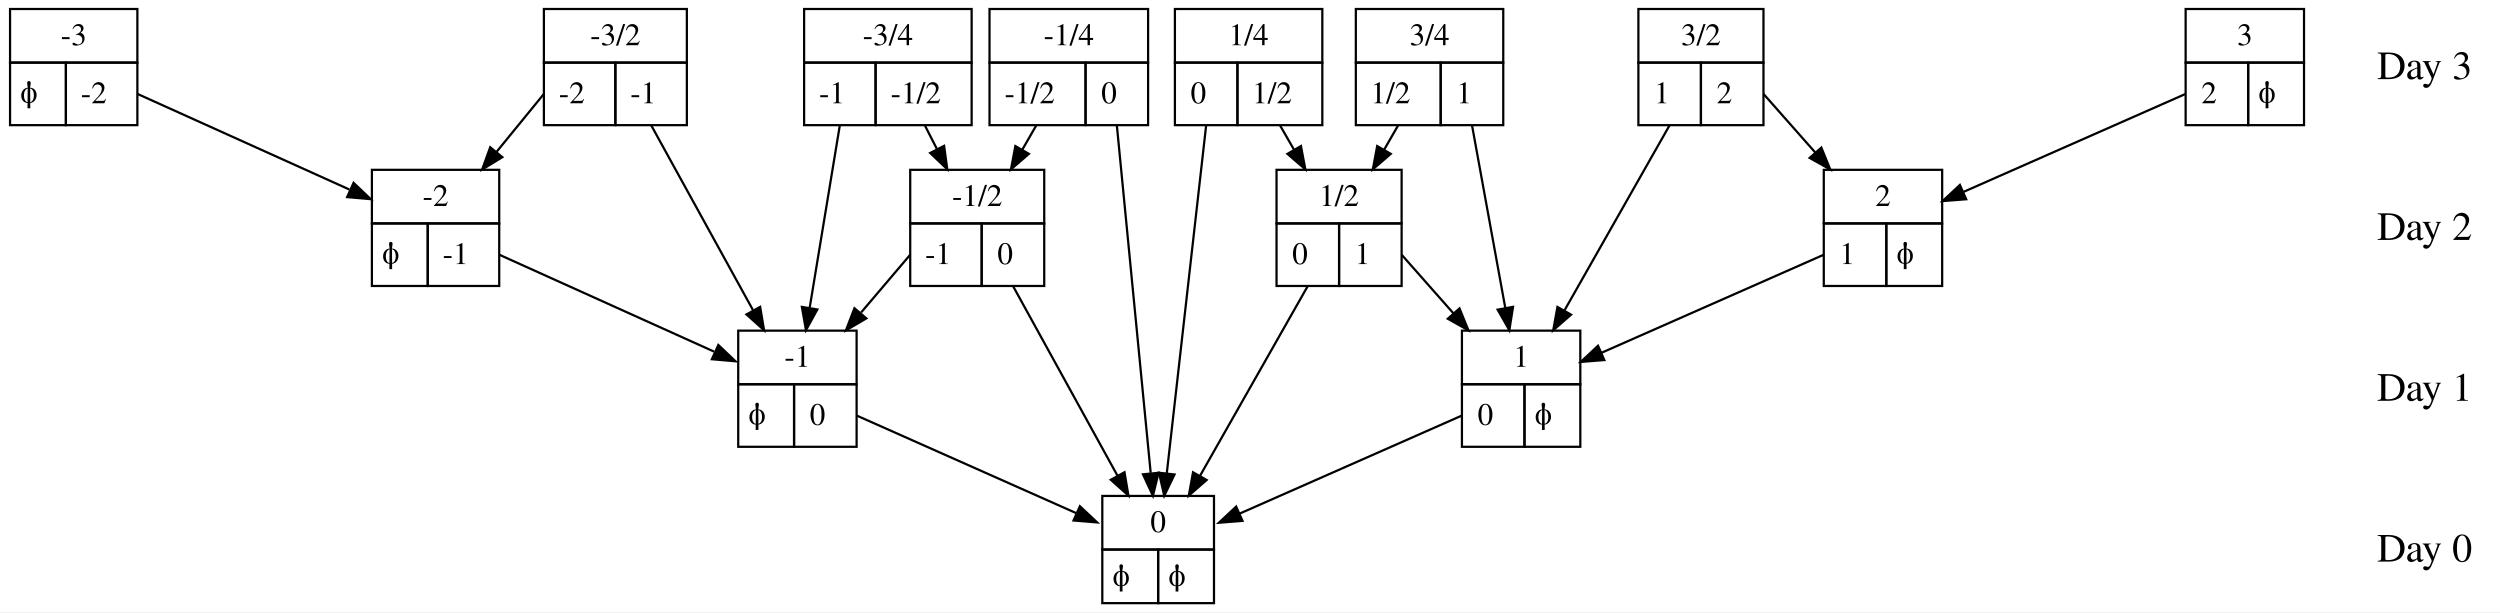
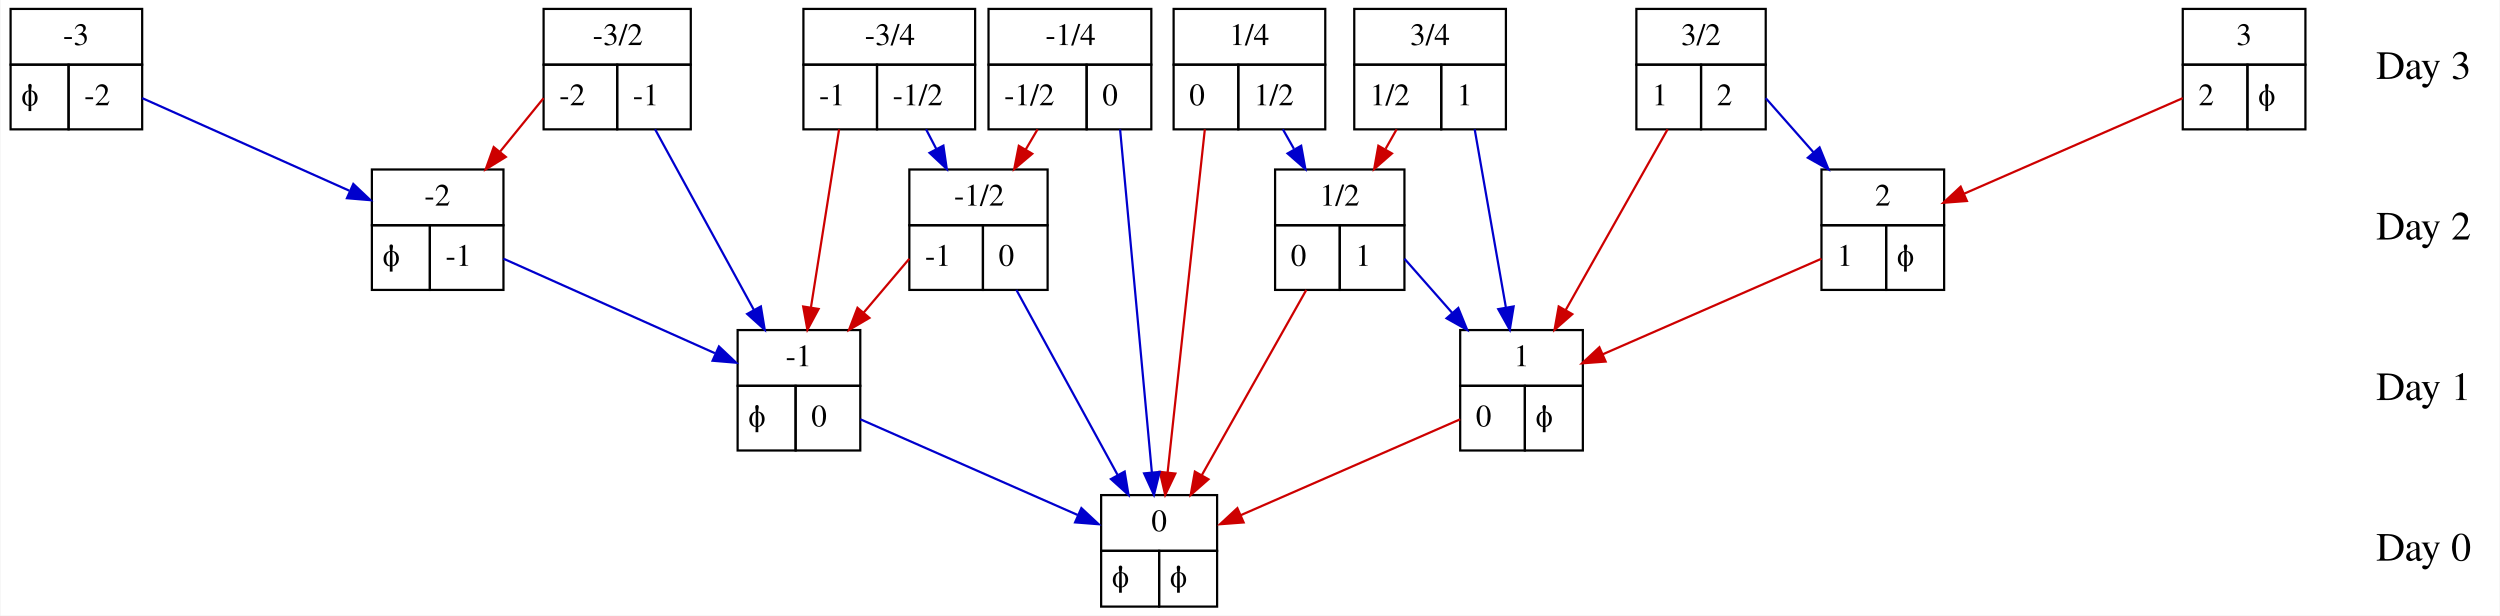
- <svg xmlns="http://www.w3.org/2000/svg" width="1119pt" height="274pt" viewBox="0.00 0.00 1119.24 274.00">
-   <g id="graph0" class="graph" transform="scale(1 1) rotate(0) translate(4 270)">
-     <polygon fill="#ffffff" stroke="transparent" points="-4,4 -4,-270 1115.244,-270 1115.244,4 -4,4" />
+ <svg xmlns="http://www.w3.org/2000/svg" width="1121pt" height="276pt" viewBox="0.00 0.00 1120.50 276.00">
+   <g id="graph0" class="graph" transform="scale(1 1) rotate(0) translate(638.868 95.4211)">
+     <polygon fill="white" stroke="none" points="-638.868,180.579 -638.868,-95.421 481.632,-95.421 481.632,180.579 -638.868,180.579" />
    <g id="node1" class="node">
-       <polygon fill="none" stroke="#000000" points="489.5,-24 489.5,-48 539.5,-48 539.5,-24 489.5,-24" />
-       <text text-anchor="start" x="511" y="-31.8" font-family="Times,serif" font-size="14.00" fill="#000000">0</text>
-       <polygon fill="none" stroke="#000000" points="489.5,0 489.5,-24 514.5,-24 514.5,0 489.5,0" />
-       <text text-anchor="start" x="494.279" y="-7.8" font-family="Times,serif" font-size="14.00" fill="#000000"> ϕ </text>
-       <polygon fill="none" stroke="#000000" points="514.5,0 514.5,-24 539.5,-24 539.5,0 514.5,0" />
-       <text text-anchor="start" x="519.279" y="-7.8" font-family="Times,serif" font-size="14.00" fill="#000000"> ϕ </text>
+       <polygon fill="none" stroke="black" points="-145.368,151.579 -145.368,126.579 -93.368,126.579 -93.368,151.579 -145.368,151.579" />
+       <text text-anchor="start" x="-122.868" y="142.779" font-family="Times,serif" font-size="14.00">0</text>
+       <polygon fill="none" stroke="black" points="-145.368,176.579 -145.368,151.579 -119.368,151.579 -119.368,176.579 -145.368,176.579" />
+       <text text-anchor="start" x="-140.368" y="167.779" font-family="Times,serif" font-size="14.00"> ϕ </text>
+       <polygon fill="none" stroke="black" points="-119.368,176.579 -119.368,151.579 -93.368,151.579 -93.368,176.579 -119.368,176.579" />
+       <text text-anchor="start" x="-114.368" y="167.779" font-family="Times,serif" font-size="14.00"> ϕ </text>
    </g>
    <g id="node2" class="node">
-       <text text-anchor="middle" x="1081.5" y="-18.6" font-family="Times,serif" font-size="18.00" fill="#000000">Day 0</text>
+       <text text-anchor="middle" x="447.632" y="155.979" font-family="Times,serif" font-size="18.00">Day 0</text>
    </g>
    <g id="node3" class="node">
-       <text text-anchor="middle" x="1081.5" y="-90.6" font-family="Times,serif" font-size="18.00" fill="#000000">Day 1</text>
+       <text text-anchor="middle" x="447.632" y="83.979" font-family="Times,serif" font-size="18.00">Day 1</text>
    </g>
    <g id="node4" class="node">
-       <polygon fill="none" stroke="#000000" points="326.5,-98 326.5,-122 379.5,-122 379.5,-98 326.5,-98" />
-       <text text-anchor="start" x="347.169" y="-105.8" font-family="Times,serif" font-size="14.00" fill="#000000">-1</text>
-       <polygon fill="none" stroke="#000000" points="326.5,-70 326.5,-98 351.5,-98 351.5,-70 326.5,-70" />
-       <text text-anchor="start" x="331.279" y="-80.142" font-family="Times,serif" font-size="14.00" fill="#000000"> ϕ </text>
-       <polygon fill="none" stroke="#000000" points="351.5,-70 351.5,-98 379.5,-98 379.5,-70 351.5,-70" />
-       <text text-anchor="start" x="358.5" y="-79.8" font-family="Times,serif" font-size="14.00" fill="#000000"> 0 </text>
+       <polygon fill="none" stroke="black" points="-308.368,77.579 -308.368,52.579 -253.368,52.579 -253.368,77.579 -308.368,77.579" />
+       <text text-anchor="start" x="-286.868" y="68.779" font-family="Times,serif" font-size="14.00">-1</text>
+       <polygon fill="none" stroke="black" points="-308.368,106.579 -308.368,77.579 -282.368,77.579 -282.368,106.579 -308.368,106.579" />
+       <text text-anchor="start" x="-303.368" y="95.779" font-family="Times,serif" font-size="14.00"> ϕ </text>
+       <polygon fill="none" stroke="black" points="-282.368,106.579 -282.368,77.579 -253.368,77.579 -253.368,106.579 -282.368,106.579" />
+       <text text-anchor="start" x="-275.368" y="95.779" font-family="Times,serif" font-size="14.00"> 0 </text>
    </g>
    <g id="edge1" class="edge">
-       <path fill="none" stroke="#000000" d="M379.5,-84C379.5,-84 437.981,-58.008 477.962,-40.239" />
-       <polygon fill="#000000" stroke="#000000" points="479.464,-43.402 487.181,-36.142 476.621,-37.005 479.464,-43.402" />
+       <path fill="none" stroke="#0000cd" d="M-253.368,92.579C-253.368,92.579 -195.565,118.03 -155.888,135.5" />
+       <polygon fill="#0000cd" stroke="#0000cd" points="-154.227,132.406 -146.485,139.639 -157.048,138.813 -154.227,132.406" />
    </g>
    <g id="node5" class="node">
-       <polygon fill="none" stroke="#000000" points="650.5,-98 650.5,-122 703.5,-122 703.5,-98 650.5,-98" />
-       <text text-anchor="start" x="673.5" y="-105.8" font-family="Times,serif" font-size="14.00" fill="#000000">1</text>
-       <polygon fill="none" stroke="#000000" points="650.5,-70 650.5,-98 678.5,-98 678.5,-70 650.5,-70" />
-       <text text-anchor="start" x="657.5" y="-79.8" font-family="Times,serif" font-size="14.00" fill="#000000"> 0 </text>
-       <polygon fill="none" stroke="#000000" points="678.5,-70 678.5,-98 703.5,-98 703.5,-70 678.5,-70" />
-       <text text-anchor="start" x="683.279" y="-80.142" font-family="Times,serif" font-size="14.00" fill="#000000"> ϕ </text>
+       <polygon fill="none" stroke="black" points="15.632,77.579 15.632,52.579 70.632,52.579 70.632,77.579 15.632,77.579" />
+       <text text-anchor="start" x="39.632" y="68.779" font-family="Times,serif" font-size="14.00">1</text>
+       <polygon fill="none" stroke="black" points="15.632,106.579 15.632,77.579 44.632,77.579 44.632,106.579 15.632,106.579" />
+       <text text-anchor="start" x="22.632" y="95.779" font-family="Times,serif" font-size="14.00"> 0 </text>
+       <polygon fill="none" stroke="black" points="44.632,106.579 44.632,77.579 70.632,77.579 70.632,106.579 44.632,106.579" />
+       <text text-anchor="start" x="49.632" y="95.779" font-family="Times,serif" font-size="14.00"> ϕ </text>
    </g>
    <g id="edge2" class="edge">
-       <path fill="none" stroke="#000000" d="M650.5,-84C650.5,-84 591.262,-57.865 550.978,-40.093" />
-       <polygon fill="#000000" stroke="#000000" points="552.257,-36.832 541.695,-35.998 549.431,-43.236 552.257,-36.832" />
+       <path fill="none" stroke="#cd0000" d="M15.632,92.579C15.632,92.579 -42.849,118.137 -82.83,135.61" />
+       <polygon fill="#cd0000" stroke="#cd0000" points="-81.484,138.842 -92.049,139.639 -84.288,132.428 -81.484,138.842" />
    </g>
    <g id="node6" class="node">
-       <text text-anchor="middle" x="1081.5" y="-162.6" font-family="Times,serif" font-size="18.00" fill="#000000">Day 2</text>
+       <text text-anchor="middle" x="447.632" y="11.979" font-family="Times,serif" font-size="18.00">Day 2</text>
    </g>
    <g id="node7" class="node">
-       <polygon fill="none" stroke="#000000" points="162.5,-170 162.5,-194 219.5,-194 219.5,-170 162.5,-170" />
-       <text text-anchor="start" x="185.169" y="-177.8" font-family="Times,serif" font-size="14.00" fill="#000000">-2</text>
-       <polygon fill="none" stroke="#000000" points="162.5,-142 162.5,-170 187.5,-170 187.5,-142 162.5,-142" />
-       <text text-anchor="start" x="167.279" y="-152.142" font-family="Times,serif" font-size="14.00" fill="#000000"> ϕ </text>
-       <polygon fill="none" stroke="#000000" points="187.5,-142 187.5,-170 219.5,-170 219.5,-142 187.5,-142" />
-       <text text-anchor="start" x="194.169" y="-151.8" font-family="Times,serif" font-size="14.00" fill="#000000"> -1 </text>
+       <polygon fill="none" stroke="black" points="-472.368,5.579 -472.368,-19.421 -413.368,-19.421 -413.368,5.579 -472.368,5.579" />
+       <text text-anchor="start" x="-448.868" y="-3.221" font-family="Times,serif" font-size="14.00">-2</text>
+       <polygon fill="none" stroke="black" points="-472.368,34.579 -472.368,5.579 -446.368,5.579 -446.368,34.579 -472.368,34.579" />
+       <text text-anchor="start" x="-467.368" y="23.779" font-family="Times,serif" font-size="14.00"> ϕ </text>
+       <polygon fill="none" stroke="black" points="-446.368,34.579 -446.368,5.579 -413.368,5.579 -413.368,34.579 -446.368,34.579" />
+       <text text-anchor="start" x="-439.368" y="23.779" font-family="Times,serif" font-size="14.00"> -1 </text>
    </g>
    <g id="edge3" class="edge">
-       <path fill="none" stroke="#000000" d="M219.5,-156C219.5,-156 276.316,-130.369 315.678,-112.611" />
-       <polygon fill="#000000" stroke="#000000" points="317.589,-115.589 325.264,-108.287 314.71,-109.209 317.589,-115.589" />
+       <path fill="none" stroke="#0000cd" d="M-413.368,20.579C-413.368,20.579 -357.599,45.506 -318.561,62.955" />
+       <polygon fill="#0000cd" stroke="#0000cd" points="-316.741,59.935 -309.04,67.211 -319.598,66.325 -316.741,59.935" />
    </g>
    <g id="node8" class="node">
-       <polygon fill="none" stroke="#000000" points="812.5,-170 812.5,-194 865.5,-194 865.5,-170 812.5,-170" />
-       <text text-anchor="start" x="835.5" y="-177.8" font-family="Times,serif" font-size="14.00" fill="#000000">2</text>
-       <polygon fill="none" stroke="#000000" points="812.5,-142 812.5,-170 840.5,-170 840.5,-142 812.5,-142" />
-       <text text-anchor="start" x="819.5" y="-151.8" font-family="Times,serif" font-size="14.00" fill="#000000"> 1 </text>
-       <polygon fill="none" stroke="#000000" points="840.5,-142 840.5,-170 865.5,-170 865.5,-142 840.5,-142" />
-       <text text-anchor="start" x="845.279" y="-152.142" font-family="Times,serif" font-size="14.00" fill="#000000"> ϕ </text>
+       <polygon fill="none" stroke="black" points="177.632,5.579 177.632,-19.421 232.632,-19.421 232.632,5.579 177.632,5.579" />
+       <text text-anchor="start" x="201.632" y="-3.221" font-family="Times,serif" font-size="14.00">2</text>
+       <polygon fill="none" stroke="black" points="177.632,34.579 177.632,5.579 206.632,5.579 206.632,34.579 177.632,34.579" />
+       <text text-anchor="start" x="184.632" y="23.779" font-family="Times,serif" font-size="14.00"> 1 </text>
+       <polygon fill="none" stroke="black" points="206.632,34.579 206.632,5.579 232.632,5.579 232.632,34.579 206.632,34.579" />
+       <text text-anchor="start" x="211.632" y="23.779" font-family="Times,serif" font-size="14.00"> ϕ </text>
    </g>
    <g id="edge4" class="edge">
-       <path fill="none" stroke="#000000" d="M812.5,-156C812.5,-156 753.262,-129.865 712.978,-112.093" />
-       <polygon fill="#000000" stroke="#000000" points="714.257,-108.832 703.695,-107.998 711.431,-115.236 714.257,-108.832" />
+       <path fill="none" stroke="#cd0000" d="M177.632,20.579C177.632,20.579 119.472,45.997 79.5,63.466" />
+       <polygon fill="#cd0000" stroke="#cd0000" points="80.841,66.7 70.277,67.497 78.038,60.285 80.841,66.7" />
    </g>
    <g id="node9" class="node">
-       <polygon fill="none" stroke="#000000" points="567.5,-170 567.5,-194 623.5,-194 623.5,-170 567.5,-170" />
-       <text text-anchor="start" x="586.555" y="-177.8" font-family="Times,serif" font-size="14.00" fill="#000000">1/2</text>
-       <polygon fill="none" stroke="#000000" points="567.5,-142 567.5,-170 595.5,-170 595.5,-142 567.5,-142" />
-       <text text-anchor="start" x="574.5" y="-151.8" font-family="Times,serif" font-size="14.00" fill="#000000"> 0 </text>
-       <polygon fill="none" stroke="#000000" points="595.5,-142 595.5,-170 623.5,-170 623.5,-142 595.5,-142" />
-       <text text-anchor="start" x="602.5" y="-151.8" font-family="Times,serif" font-size="14.00" fill="#000000"> 1 </text>
+       <polygon fill="none" stroke="black" points="-67.368,5.579 -67.368,-19.421 -9.368,-19.421 -9.368,5.579 -67.368,5.579" />
+       <text text-anchor="start" x="-47.368" y="-3.221" font-family="Times,serif" font-size="14.00">1/2</text>
+       <polygon fill="none" stroke="black" points="-67.368,34.579 -67.368,5.579 -38.368,5.579 -38.368,34.579 -67.368,34.579" />
+       <text text-anchor="start" x="-60.368" y="23.779" font-family="Times,serif" font-size="14.00"> 0 </text>
+       <polygon fill="none" stroke="black" points="-38.368,34.579 -38.368,5.579 -9.368,5.579 -9.368,34.579 -38.368,34.579" />
+       <text text-anchor="start" x="-31.368" y="23.779" font-family="Times,serif" font-size="14.00"> 1 </text>
    </g>
    <g id="edge5" class="edge">
-       <path fill="none" stroke="#000000" d="M581.5,-142C581.5,-142 553.121,-92.018 533.302,-57.114" />
-       <polygon fill="#000000" stroke="#000000" points="536.201,-55.132 528.22,-48.164 530.114,-58.588 536.201,-55.132" />
+       <path fill="none" stroke="#cd0000" d="M-53.368,34.579C-53.368,34.579 -80.712,83.051 -100.199,117.597" />
+       <polygon fill="#cd0000" stroke="#cd0000" points="-97.248,119.489 -105.21,126.48 -103.345,116.05 -97.248,119.489" />
    </g>
    <g id="edge6" class="edge">
-       <path fill="none" stroke="#000000" d="M623.5,-156C623.5,-156 634.624,-143.407 646.679,-129.76" />
-       <polygon fill="#000000" stroke="#000000" points="649.41,-131.954 653.408,-122.142 644.164,-127.32 649.41,-131.954" />
+       <path fill="none" stroke="#0000cd" d="M-9.368,20.579C-9.368,20.579 0.737,32.044 12.038,44.867" />
+       <polygon fill="#0000cd" stroke="#0000cd" points="14.776,42.68 18.762,52.496 9.524,47.309 14.776,42.68" />
    </g>
    <g id="node10" class="node">
-       <polygon fill="none" stroke="#000000" points="403.5,-170 403.5,-194 463.5,-194 463.5,-170 403.5,-170" />
-       <text text-anchor="start" x="422.224" y="-177.8" font-family="Times,serif" font-size="14.00" fill="#000000">-1/2</text>
-       <polygon fill="none" stroke="#000000" points="403.5,-142 403.5,-170 435.5,-170 435.5,-142 403.5,-142" />
-       <text text-anchor="start" x="410.169" y="-151.8" font-family="Times,serif" font-size="14.00" fill="#000000"> -1 </text>
-       <polygon fill="none" stroke="#000000" points="435.5,-142 435.5,-170 463.5,-170 463.5,-142 435.5,-142" />
-       <text text-anchor="start" x="442.5" y="-151.8" font-family="Times,serif" font-size="14.00" fill="#000000"> 0 </text>
+       <polygon fill="none" stroke="black" points="-231.368,5.579 -231.368,-19.421 -169.368,-19.421 -169.368,5.579 -231.368,5.579" />
+       <text text-anchor="start" x="-211.368" y="-3.221" font-family="Times,serif" font-size="14.00">-1/2</text>
+       <polygon fill="none" stroke="black" points="-231.368,34.579 -231.368,5.579 -198.368,5.579 -198.368,34.579 -231.368,34.579" />
+       <text text-anchor="start" x="-224.368" y="23.779" font-family="Times,serif" font-size="14.00"> -1 </text>
+       <polygon fill="none" stroke="black" points="-198.368,34.579 -198.368,5.579 -169.368,5.579 -169.368,34.579 -198.368,34.579" />
+       <text text-anchor="start" x="-191.368" y="23.779" font-family="Times,serif" font-size="14.00"> 0 </text>
    </g>
    <g id="edge8" class="edge">
-       <path fill="none" stroke="#000000" d="M449.5,-142C449.5,-142 477.032,-92.018 496.26,-57.114" />
-       <polygon fill="#000000" stroke="#000000" points="499.43,-58.612 501.19,-48.164 493.299,-55.234 499.43,-58.612" />
+       <path fill="none" stroke="#0000cd" d="M-183.368,34.579C-183.368,34.579 -156.854,83.051 -137.957,117.597" />
+       <polygon fill="#0000cd" stroke="#0000cd" points="-134.826,116.027 -133.098,126.48 -140.968,119.386 -134.826,116.027" />
    </g>
    <g id="edge7" class="edge">
-       <path fill="none" stroke="#000000" d="M403.5,-156C403.5,-156 392.993,-143.639 381.518,-130.138" />
-       <polygon fill="#000000" stroke="#000000" points="383.864,-127.495 374.721,-122.142 378.531,-132.029 383.864,-127.495" />
+       <path fill="none" stroke="#cd0000" d="M-231.368,20.579C-231.368,20.579 -241.085,32.044 -251.951,44.867" />
+       <polygon fill="#cd0000" stroke="#cd0000" points="-249.282,47.13 -258.417,52.496 -254.622,42.605 -249.282,47.13" />
    </g>
    <g id="node11" class="node">
-       <text text-anchor="middle" x="1081.5" y="-234.6" font-family="Times,serif" font-size="18.00" fill="#000000">Day 3</text>
+       <text text-anchor="middle" x="447.632" y="-60.021" font-family="Times,serif" font-size="18.00">Day 3</text>
    </g>
    <g id="node12" class="node">
-       <polygon fill="none" stroke="#000000" points=".5,-242 .5,-266 57.5,-266 57.5,-242 .5,-242" />
-       <text text-anchor="start" x="23.169" y="-249.8" font-family="Times,serif" font-size="14.00" fill="#000000">-3</text>
-       <polygon fill="none" stroke="#000000" points=".5,-214 .5,-242 25.5,-242 25.5,-214 .5,-214" />
-       <text text-anchor="start" x="5.279" y="-224.142" font-family="Times,serif" font-size="14.00" fill="#000000"> ϕ </text>
-       <polygon fill="none" stroke="#000000" points="25.5,-214 25.5,-242 57.5,-242 57.5,-214 25.5,-214" />
-       <text text-anchor="start" x="32.169" y="-223.8" font-family="Times,serif" font-size="14.00" fill="#000000"> -2 </text>
+       <polygon fill="none" stroke="black" points="-634.368,-66.421 -634.368,-91.421 -575.368,-91.421 -575.368,-66.421 -634.368,-66.421" />
+       <text text-anchor="start" x="-610.868" y="-75.221" font-family="Times,serif" font-size="14.00">-3</text>
+       <polygon fill="none" stroke="black" points="-634.368,-37.421 -634.368,-66.421 -608.368,-66.421 -608.368,-37.421 -634.368,-37.421" />
+       <text text-anchor="start" x="-629.368" y="-48.221" font-family="Times,serif" font-size="14.00"> ϕ </text>
+       <polygon fill="none" stroke="black" points="-608.368,-37.421 -608.368,-66.421 -575.368,-66.421 -575.368,-37.421 -608.368,-37.421" />
+       <text text-anchor="start" x="-601.368" y="-48.221" font-family="Times,serif" font-size="14.00"> -2 </text>
    </g>
    <g id="edge9" class="edge">
-       <path fill="none" stroke="#000000" d="M57.5,-228C57.5,-228 113.071,-202.931 152.371,-185.201" />
-       <polygon fill="#000000" stroke="#000000" points="154.292,-188.174 161.968,-180.871 151.413,-181.793 154.292,-188.174" />
+       <path fill="none" stroke="#0000cd" d="M-575.368,-51.421C-575.368,-51.421 -521.438,-27.316 -482.521,-9.921" />
+       <polygon fill="#0000cd" stroke="#0000cd" points="-480.693,-12.938 -472.992,-5.662 -483.55,-6.547 -480.693,-12.938" />
    </g>
    <g id="node13" class="node">
-       <polygon fill="none" stroke="#000000" points="974.5,-242 974.5,-266 1027.5,-266 1027.5,-242 974.5,-242" />
-       <text text-anchor="start" x="997.5" y="-249.8" font-family="Times,serif" font-size="14.00" fill="#000000">3</text>
-       <polygon fill="none" stroke="#000000" points="974.5,-214 974.5,-242 1002.5,-242 1002.5,-214 974.5,-214" />
-       <text text-anchor="start" x="981.5" y="-223.8" font-family="Times,serif" font-size="14.00" fill="#000000"> 2 </text>
-       <polygon fill="none" stroke="#000000" points="1002.5,-214 1002.5,-242 1027.5,-242 1027.5,-214 1002.5,-214" />
-       <text text-anchor="start" x="1007.279" y="-224.142" font-family="Times,serif" font-size="14.00" fill="#000000"> ϕ </text>
+       <polygon fill="none" stroke="black" points="339.632,-66.421 339.632,-91.421 394.632,-91.421 394.632,-66.421 339.632,-66.421" />
+       <text text-anchor="start" x="363.632" y="-75.221" font-family="Times,serif" font-size="14.00">3</text>
+       <polygon fill="none" stroke="black" points="339.632,-37.421 339.632,-66.421 368.632,-66.421 368.632,-37.421 339.632,-37.421" />
+       <text text-anchor="start" x="346.632" y="-48.221" font-family="Times,serif" font-size="14.00"> 2 </text>
+       <polygon fill="none" stroke="black" points="368.632,-37.421 368.632,-66.421 394.632,-66.421 394.632,-37.421 368.632,-37.421" />
+       <text text-anchor="start" x="373.632" y="-48.221" font-family="Times,serif" font-size="14.00"> ϕ </text>
    </g>
    <g id="edge10" class="edge">
-       <path fill="none" stroke="#000000" d="M974.5,-228C974.5,-228 915.262,-201.865 874.978,-184.093" />
-       <polygon fill="#000000" stroke="#000000" points="876.257,-180.832 865.695,-179.998 873.431,-187.236 876.257,-180.832" />
+       <path fill="none" stroke="#cd0000" d="M339.632,-51.421C339.632,-51.421 281.472,-26.003 241.5,-8.534" />
+       <polygon fill="#cd0000" stroke="#cd0000" points="242.841,-5.301 232.277,-4.503 240.038,-11.715 242.841,-5.301" />
    </g>
    <g id="node14" class="node">
-       <polygon fill="none" stroke="#000000" points="522,-242 522,-266 588,-266 588,-242 522,-242" />
-       <text text-anchor="start" x="546.055" y="-249.8" font-family="Times,serif" font-size="14.00" fill="#000000">1/4</text>
-       <polygon fill="none" stroke="#000000" points="522,-214 522,-242 550,-242 550,-214 522,-214" />
-       <text text-anchor="start" x="529" y="-223.8" font-family="Times,serif" font-size="14.00" fill="#000000"> 0 </text>
-       <polygon fill="none" stroke="#000000" points="550,-214 550,-242 588,-242 588,-214 550,-214" />
-       <text text-anchor="start" x="556.555" y="-223.8" font-family="Times,serif" font-size="14.00" fill="#000000"> 1/2 </text>
+       <polygon fill="none" stroke="black" points="-112.868,-66.421 -112.868,-91.421 -44.868,-91.421 -44.868,-66.421 -112.868,-66.421" />
+       <text text-anchor="start" x="-87.868" y="-75.221" font-family="Times,serif" font-size="14.00">1/4</text>
+       <polygon fill="none" stroke="black" points="-112.868,-37.421 -112.868,-66.421 -83.868,-66.421 -83.868,-37.421 -112.868,-37.421" />
+       <text text-anchor="start" x="-105.868" y="-48.221" font-family="Times,serif" font-size="14.00"> 0 </text>
+       <polygon fill="none" stroke="black" points="-83.868,-37.421 -83.868,-66.421 -44.868,-66.421 -44.868,-37.421 -83.868,-37.421" />
+       <text text-anchor="start" x="-76.868" y="-48.221" font-family="Times,serif" font-size="14.00"> 1/2 </text>
    </g>
    <g id="edge11" class="edge">
-       <path fill="none" stroke="#000000" d="M536,-214C536,-214 524.534,-112.672 518.349,-58.011" />
-       <polygon fill="#000000" stroke="#000000" points="521.825,-57.607 517.223,-48.064 514.87,-58.394 521.825,-57.607" />
+       <path fill="none" stroke="#cd0000" d="M-98.868,-37.421C-98.868,-37.421 -109.637,61.86 -115.565,116.51" />
+       <polygon fill="#cd0000" stroke="#cd0000" points="-112.088,116.917 -116.646,126.481 -119.047,116.162 -112.088,116.917" />
    </g>
    <g id="edge12" class="edge">
-       <path fill="none" stroke="#000000" d="M569,-214C569,-214 571.69,-209.331 575.356,-202.967" />
-       <polygon fill="#000000" stroke="#000000" points="578.433,-204.637 580.392,-194.225 572.368,-201.143 578.433,-204.637" />
+       <path fill="none" stroke="#0000cd" d="M-63.868,-37.421C-63.868,-37.421 -61.841,-33.843 -58.929,-28.705" />
+       <polygon fill="#0000cd" stroke="#0000cd" points="-55.675,-30.062 -53.79,-19.636 -61.765,-26.61 -55.675,-30.062" />
    </g>
    <g id="node15" class="node">
-       <polygon fill="none" stroke="#000000" points="439,-242 439,-266 510,-266 510,-242 439,-242" />
-       <text text-anchor="start" x="463.224" y="-249.8" font-family="Times,serif" font-size="14.00" fill="#000000">-1/4</text>
-       <polygon fill="none" stroke="#000000" points="439,-214 439,-242 482,-242 482,-214 439,-214" />
-       <text text-anchor="start" x="445.724" y="-223.8" font-family="Times,serif" font-size="14.00" fill="#000000"> -1/2 </text>
-       <polygon fill="none" stroke="#000000" points="482,-214 482,-242 510,-242 510,-214 482,-214" />
-       <text text-anchor="start" x="489" y="-223.8" font-family="Times,serif" font-size="14.00" fill="#000000"> 0 </text>
+       <polygon fill="none" stroke="black" points="-195.868,-66.421 -195.868,-91.421 -122.868,-91.421 -122.868,-66.421 -195.868,-66.421" />
+       <text text-anchor="start" x="-170.368" y="-75.221" font-family="Times,serif" font-size="14.00">-1/4</text>
+       <polygon fill="none" stroke="black" points="-195.868,-37.421 -195.868,-66.421 -151.868,-66.421 -151.868,-37.421 -195.868,-37.421" />
+       <text text-anchor="start" x="-188.868" y="-48.221" font-family="Times,serif" font-size="14.00"> -1/2 </text>
+       <polygon fill="none" stroke="black" points="-151.868,-37.421 -151.868,-66.421 -122.868,-66.421 -122.868,-37.421 -151.868,-37.421" />
+       <text text-anchor="start" x="-144.868" y="-48.221" font-family="Times,serif" font-size="14.00"> 0 </text>
    </g>
    <g id="edge14" class="edge">
-       <path fill="none" stroke="#000000" d="M496,-214C496,-214 505.825,-113.093 511.155,-58.352" />
-       <polygon fill="#000000" stroke="#000000" points="514.671,-58.356 512.157,-48.064 507.704,-57.677 514.671,-58.356" />
+       <path fill="none" stroke="#0000cd" d="M-136.868,-37.421C-136.868,-37.421 -127.676,61.86 -122.616,116.51" />
+       <polygon fill="#0000cd" stroke="#0000cd" points="-119.129,116.201 -121.692,126.481 -126.099,116.847 -119.129,116.201" />
    </g>
    <g id="edge13" class="edge">
-       <path fill="none" stroke="#000000" d="M460,-214C460,-214 457.31,-209.331 453.644,-202.967" />
-       <polygon fill="#000000" stroke="#000000" points="456.632,-201.143 448.608,-194.225 450.567,-204.637 456.632,-201.143" />
+       <path fill="none" stroke="#cd0000" d="M-173.868,-37.421C-173.868,-37.421 -176.077,-33.67 -179.219,-28.335" />
+       <polygon fill="#cd0000" stroke="#cd0000" points="-176.252,-26.477 -184.342,-19.636 -182.283,-30.029 -176.252,-26.477" />
    </g>
    <g id="node16" class="node">
-       <polygon fill="none" stroke="#000000" points="603,-242 603,-266 669,-266 669,-242 603,-242" />
-       <text text-anchor="start" x="627.055" y="-249.8" font-family="Times,serif" font-size="14.00" fill="#000000">3/4</text>
-       <polygon fill="none" stroke="#000000" points="603,-214 603,-242 641,-242 641,-214 603,-214" />
-       <text text-anchor="start" x="609.555" y="-223.8" font-family="Times,serif" font-size="14.00" fill="#000000"> 1/2 </text>
-       <polygon fill="none" stroke="#000000" points="641,-214 641,-242 669,-242 669,-214 641,-214" />
-       <text text-anchor="start" x="648" y="-223.8" font-family="Times,serif" font-size="14.00" fill="#000000"> 1 </text>
+       <polygon fill="none" stroke="black" points="-31.868,-66.421 -31.868,-91.421 36.132,-91.421 36.132,-66.421 -31.868,-66.421" />
+       <text text-anchor="start" x="-6.868" y="-75.221" font-family="Times,serif" font-size="14.00">3/4</text>
+       <polygon fill="none" stroke="black" points="-31.868,-37.421 -31.868,-66.421 7.132,-66.421 7.132,-37.421 -31.868,-37.421" />
+       <text text-anchor="start" x="-24.868" y="-48.221" font-family="Times,serif" font-size="14.00"> 1/2 </text>
+       <polygon fill="none" stroke="black" points="7.132,-37.421 7.132,-66.421 36.132,-66.421 36.132,-37.421 7.132,-37.421" />
+       <text text-anchor="start" x="14.132" y="-48.221" font-family="Times,serif" font-size="14.00"> 1 </text>
    </g>
    <g id="edge16" class="edge">
-       <path fill="none" stroke="#000000" d="M655,-214C655,-214 663.611,-166.742 669.933,-132.04" />
-       <polygon fill="#000000" stroke="#000000" points="673.379,-132.654 671.729,-122.188 666.493,-131.399 673.379,-132.654" />
+       <path fill="none" stroke="#0000cd" d="M22.132,-37.421C22.132,-37.421 30.089,7.997 36.089,42.238" />
+       <polygon fill="#0000cd" stroke="#0000cd" points="39.599,41.989 37.877,52.443 32.703,43.197 39.599,41.989" />
    </g>
    <g id="edge15" class="edge">
-       <path fill="none" stroke="#000000" d="M622,-214C622,-214 619.31,-209.331 615.644,-202.967" />
-       <polygon fill="#000000" stroke="#000000" points="618.632,-201.143 610.608,-194.225 612.567,-204.637 618.632,-201.143" />
+       <path fill="none" stroke="#cd0000" d="M-12.868,-37.421C-12.868,-37.421 -14.896,-33.843 -17.808,-28.705" />
+       <polygon fill="#cd0000" stroke="#cd0000" points="-14.971,-26.61 -22.947,-19.636 -21.062,-30.062 -14.971,-26.61" />
    </g>
    <g id="node17" class="node">
-       <polygon fill="none" stroke="#000000" points="356,-242 356,-266 431,-266 431,-242 356,-242" />
-       <text text-anchor="start" x="382.224" y="-249.8" font-family="Times,serif" font-size="14.00" fill="#000000">-3/4</text>
-       <polygon fill="none" stroke="#000000" points="356,-214 356,-242 388,-242 388,-214 356,-214" />
-       <text text-anchor="start" x="362.669" y="-223.8" font-family="Times,serif" font-size="14.00" fill="#000000"> -1 </text>
-       <polygon fill="none" stroke="#000000" points="388,-214 388,-242 431,-242 431,-214 388,-214" />
-       <text text-anchor="start" x="394.724" y="-223.8" font-family="Times,serif" font-size="14.00" fill="#000000"> -1/2 </text>
+       <polygon fill="none" stroke="black" points="-278.868,-66.421 -278.868,-91.421 -201.868,-91.421 -201.868,-66.421 -278.868,-66.421" />
+       <text text-anchor="start" x="-251.368" y="-75.221" font-family="Times,serif" font-size="14.00">-3/4</text>
+       <polygon fill="none" stroke="black" points="-278.868,-37.421 -278.868,-66.421 -245.868,-66.421 -245.868,-37.421 -278.868,-37.421" />
+       <text text-anchor="start" x="-271.868" y="-48.221" font-family="Times,serif" font-size="14.00"> -1 </text>
+       <polygon fill="none" stroke="black" points="-245.868,-37.421 -245.868,-66.421 -201.868,-66.421 -201.868,-37.421 -245.868,-37.421" />
+       <text text-anchor="start" x="-238.868" y="-48.221" font-family="Times,serif" font-size="14.00"> -1/2 </text>
    </g>
    <g id="edge17" class="edge">
-       <path fill="none" stroke="#000000" d="M372,-214C372,-214 364.257,-167.147 358.53,-132.488" />
-       <polygon fill="#000000" stroke="#000000" points="361.911,-131.483 356.828,-122.188 355.005,-132.625 361.911,-131.483" />
+       <path fill="none" stroke="#cd0000" d="M-262.868,-37.421C-262.868,-37.421 -270.05,7.997 -275.464,42.238" />
+       <polygon fill="#cd0000" stroke="#cd0000" points="-272.059,43.112 -277.078,52.443 -278.973,42.019 -272.059,43.112" />
    </g>
    <g id="edge18" class="edge">
-       <path fill="none" stroke="#000000" d="M410,-214C410,-214 412.281,-209.536 415.421,-203.389" />
-       <polygon fill="#000000" stroke="#000000" points="418.67,-204.722 420.103,-194.225 412.436,-201.538 418.67,-204.722" />
+       <path fill="none" stroke="#0000cd" d="M-223.868,-37.421C-223.868,-37.421 -222,-33.843 -219.317,-28.705" />
+       <polygon fill="#0000cd" stroke="#0000cd" points="-216.107,-30.12 -214.581,-19.636 -222.312,-26.88 -216.107,-30.12" />
    </g>
    <g id="node18" class="node">
-       <polygon fill="none" stroke="#000000" points="729.5,-242 729.5,-266 785.5,-266 785.5,-242 729.5,-242" />
-       <text text-anchor="start" x="748.555" y="-249.8" font-family="Times,serif" font-size="14.00" fill="#000000">3/2</text>
-       <polygon fill="none" stroke="#000000" points="729.5,-214 729.5,-242 757.5,-242 757.5,-214 729.5,-214" />
-       <text text-anchor="start" x="736.5" y="-223.8" font-family="Times,serif" font-size="14.00" fill="#000000"> 1 </text>
-       <polygon fill="none" stroke="#000000" points="757.5,-214 757.5,-242 785.5,-242 785.5,-214 757.5,-214" />
-       <text text-anchor="start" x="764.5" y="-223.8" font-family="Times,serif" font-size="14.00" fill="#000000"> 2 </text>
+       <polygon fill="none" stroke="black" points="94.632,-66.421 94.632,-91.421 152.632,-91.421 152.632,-66.421 94.632,-66.421" />
+       <text text-anchor="start" x="114.632" y="-75.221" font-family="Times,serif" font-size="14.00">3/2</text>
+       <polygon fill="none" stroke="black" points="94.632,-37.421 94.632,-66.421 123.632,-66.421 123.632,-37.421 94.632,-37.421" />
+       <text text-anchor="start" x="101.632" y="-48.221" font-family="Times,serif" font-size="14.00"> 1 </text>
+       <polygon fill="none" stroke="black" points="123.632,-37.421 123.632,-66.421 152.632,-66.421 152.632,-37.421 123.632,-37.421" />
+       <text text-anchor="start" x="130.632" y="-48.221" font-family="Times,serif" font-size="14.00"> 2 </text>
    </g>
    <g id="edge19" class="edge">
-       <path fill="none" stroke="#000000" d="M743.5,-214C743.5,-214 716.205,-165.927 696.458,-131.149" />
-       <polygon fill="#000000" stroke="#000000" points="699.351,-129.156 691.37,-122.188 693.264,-132.612 699.351,-129.156" />
+       <path fill="none" stroke="#cd0000" d="M108.632,-37.421C108.632,-37.421 82.344,9.179 62.95,43.56" />
+       <polygon fill="#cd0000" stroke="#cd0000" points="65.901,45.453 57.939,52.443 59.804,42.013 65.901,45.453" />
    </g>
    <g id="edge20" class="edge">
-       <path fill="none" stroke="#000000" d="M785.5,-228C785.5,-228 796.624,-215.407 808.679,-201.76" />
-       <polygon fill="#000000" stroke="#000000" points="811.41,-203.954 815.408,-194.142 806.164,-199.32 811.41,-203.954" />
+       <path fill="none" stroke="#0000cd" d="M152.632,-51.421C152.632,-51.421 162.737,-39.956 174.038,-27.134" />
+       <polygon fill="#0000cd" stroke="#0000cd" points="176.776,-29.32 180.762,-19.503 171.524,-24.691 176.776,-29.32" />
    </g>
    <g id="node19" class="node">
-       <polygon fill="none" stroke="#000000" points="239.5,-242 239.5,-266 303.5,-266 303.5,-242 239.5,-242" />
-       <text text-anchor="start" x="260.224" y="-249.8" font-family="Times,serif" font-size="14.00" fill="#000000">-3/2</text>
-       <polygon fill="none" stroke="#000000" points="239.5,-214 239.5,-242 271.5,-242 271.5,-214 239.5,-214" />
-       <text text-anchor="start" x="246.169" y="-223.8" font-family="Times,serif" font-size="14.00" fill="#000000"> -2 </text>
-       <polygon fill="none" stroke="#000000" points="271.5,-214 271.5,-242 303.5,-242 303.5,-214 271.5,-214" />
-       <text text-anchor="start" x="278.169" y="-223.8" font-family="Times,serif" font-size="14.00" fill="#000000"> -1 </text>
+       <polygon fill="none" stroke="black" points="-395.368,-66.421 -395.368,-91.421 -329.368,-91.421 -329.368,-66.421 -395.368,-66.421" />
+       <text text-anchor="start" x="-373.368" y="-75.221" font-family="Times,serif" font-size="14.00">-3/2</text>
+       <polygon fill="none" stroke="black" points="-395.368,-37.421 -395.368,-66.421 -362.368,-66.421 -362.368,-37.421 -395.368,-37.421" />
+       <text text-anchor="start" x="-388.368" y="-48.221" font-family="Times,serif" font-size="14.00"> -2 </text>
+       <polygon fill="none" stroke="black" points="-362.368,-37.421 -362.368,-66.421 -329.368,-66.421 -329.368,-37.421 -362.368,-37.421" />
+       <text text-anchor="start" x="-355.368" y="-48.221" font-family="Times,serif" font-size="14.00"> -1 </text>
    </g>
    <g id="edge22" class="edge">
-       <path fill="none" stroke="#000000" d="M287.5,-214C287.5,-214 313.981,-165.927 333.138,-131.149" />
-       <polygon fill="#000000" stroke="#000000" points="336.315,-132.636 338.074,-122.188 330.184,-129.258 336.315,-132.636" />
+       <path fill="none" stroke="#0000cd" d="M-345.368,-37.421C-345.368,-37.421 -319.878,9.179 -301.071,43.56" />
+       <polygon fill="#0000cd" stroke="#0000cd" points="-297.941,41.99 -296.212,52.443 -304.082,45.349 -297.941,41.99" />
    </g>
    <g id="edge21" class="edge">
-       <path fill="none" stroke="#000000" d="M239.5,-228C239.5,-228 229.405,-215.639 218.38,-202.138" />
-       <polygon fill="#000000" stroke="#000000" points="220.886,-199.674 211.85,-194.142 215.464,-204.102 220.886,-199.674" />
+       <path fill="none" stroke="#cd0000" d="M-395.368,-51.421C-395.368,-51.421 -404.523,-40.169 -414.836,-27.493" />
+       <polygon fill="#cd0000" stroke="#cd0000" points="-412.309,-25.052 -421.335,-19.503 -417.739,-29.47 -412.309,-25.052" />
    </g>
  </g>
</svg>
